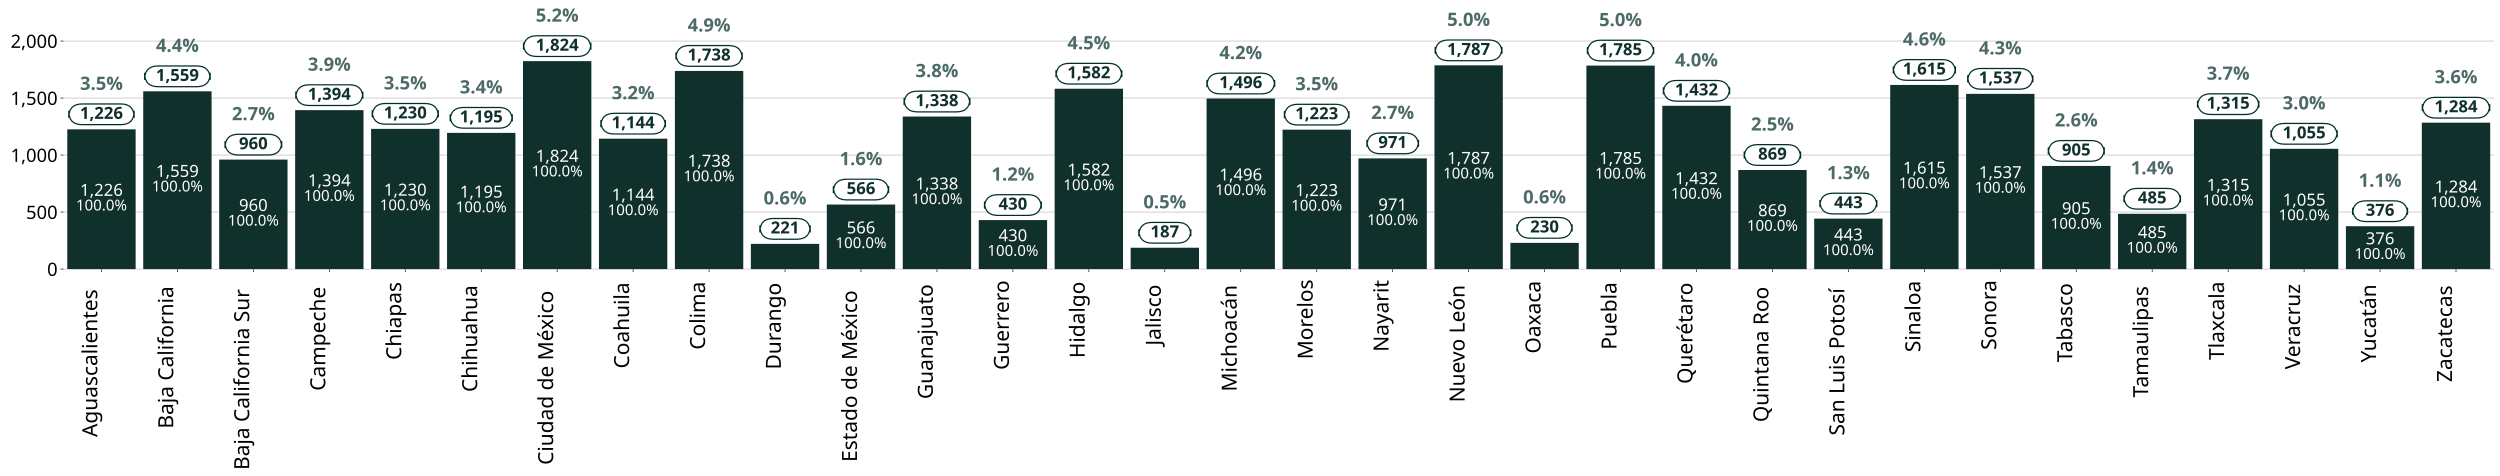
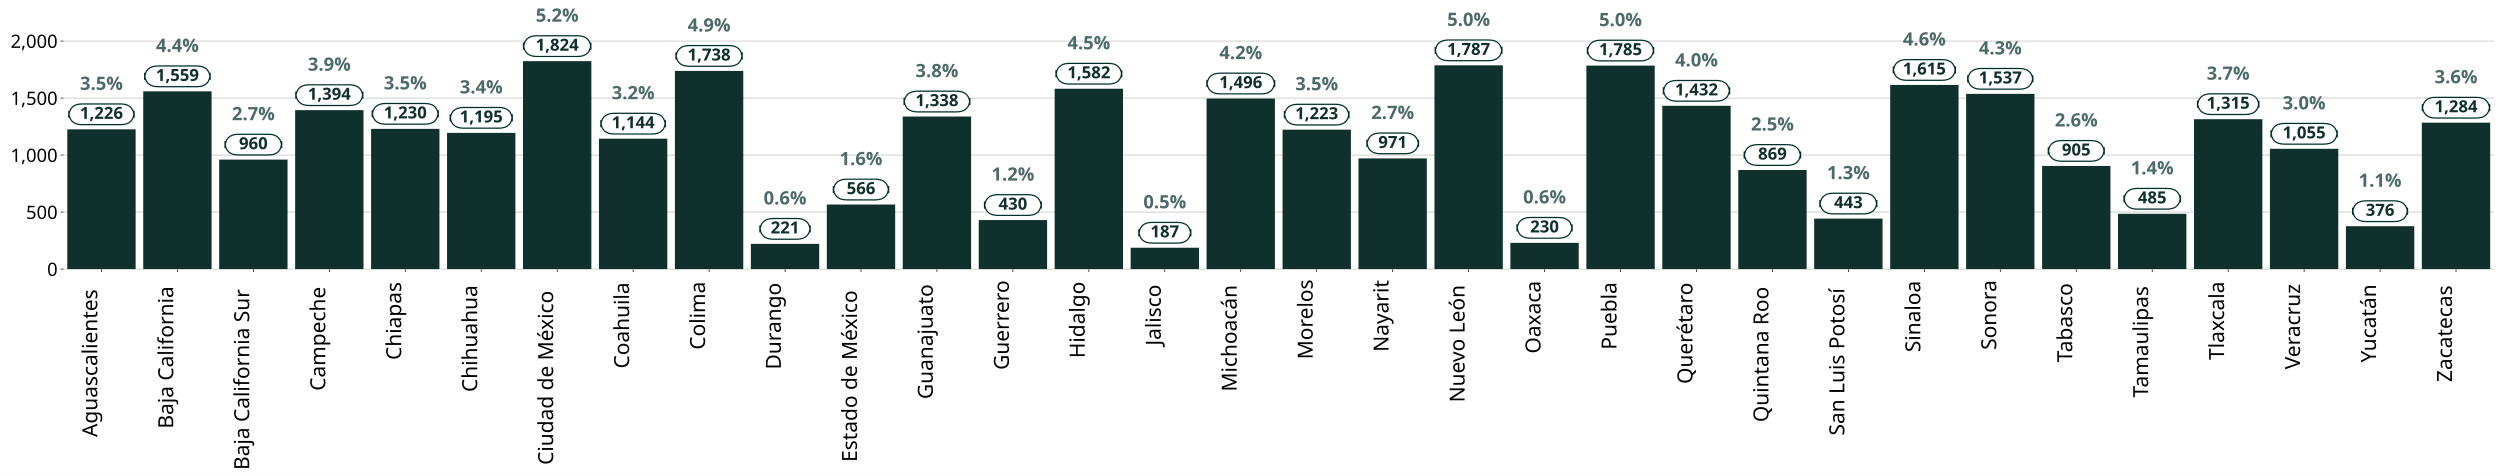
<svg xmlns="http://www.w3.org/2000/svg" xmlns:xlink="http://www.w3.org/1999/xlink" width="2987pt" height="758.2" viewBox="0 0 2987 568.65">
  <defs>
    <style>*{stroke-linejoin:round;stroke-linecap:butt}</style>
  </defs>
  <path fill="#fff" d="M0 568.65h2987V0H0z" />
  <path fill="#fff" d="M75.848 321.5h2904V7.2h-2904z" />
  <defs>
    <path id="b" stroke="#000" stroke-width=".8" d="M0 0v3.5" />
  </defs>
  <use xlink:href="#b" x="121.223" y="321.5" stroke="#000" stroke-width=".8" />
  <text font-family="'Montserrat'" font-size="25" font-weight="500" transform="rotate(-90 319.17 202.95)">Aguascalientes</text>
  <use xlink:href="#b" x="211.972" y="321.5" stroke="#000" stroke-width=".8" />
  <text font-family="'Montserrat'" font-size="25" font-weight="500" transform="rotate(-90 359.5 152.53)">Baja California</text>
  <use xlink:href="#b" x="302.721" y="321.5" stroke="#000" stroke-width=".8" />
  <text font-family="'Montserrat'" font-size="25" font-weight="500" transform="rotate(-90 429.585 131.865)">Baja California Sur</text>
  <use xlink:href="#b" x="393.47" y="321.5" stroke="#000" stroke-width=".8" />
  <text font-family="'Montserrat'" font-size="25" font-weight="500" transform="rotate(-90 427.76 39.14)">Campeche</text>
  <use xlink:href="#b" x="484.22" y="321.5" stroke="#000" stroke-width=".8" />
  <text font-family="'Montserrat'" font-size="25" font-weight="500" transform="rotate(-90 454.71 -24.66)">Chiapas</text>
  <use xlink:href="#b" x="574.969" y="321.5" stroke="#000" stroke-width=".8" />
  <text font-family="'Montserrat'" font-size="25" font-weight="500" transform="rotate(-90 519.245 -50.875)">Chihuahua</text>
  <use xlink:href="#b" x="665.718" y="321.5" stroke="#000" stroke-width=".8" />
  <text font-family="'Montserrat'" font-size="25" font-weight="500" transform="rotate(-90 608.15 -52.72)">Ciudad de México</text>
  <use xlink:href="#b" x="756.467" y="321.5" stroke="#000" stroke-width=".8" />
  <text font-family="'Montserrat'" font-size="25" font-weight="500" transform="rotate(-90 595.935 -155.685)">Coahuila</text>
  <use xlink:href="#b" x="847.216" y="321.5" stroke="#000" stroke-width=".8" />
  <text font-family="'Montserrat'" font-size="25" font-weight="500" transform="rotate(-90 630.07 -212.29)">Colima</text>
  <use xlink:href="#b" x="937.966" y="321.5" stroke="#000" stroke-width=".8" />
  <text font-family="'Montserrat'" font-size="25" font-weight="500" transform="rotate(-90 687.195 -245.775)">Durango</text>
  <use xlink:href="#b" x="1028.715" y="321.5" stroke="#000" stroke-width=".8" />
  <text font-family="'Montserrat'" font-size="25" font-weight="500" transform="rotate(-90 787.905 -235.995)">Estado de México</text>
  <use xlink:href="#b" x="1119.464" y="321.5" stroke="#000" stroke-width=".8" />
  <text font-family="'Montserrat'" font-size="25" font-weight="500" transform="rotate(-90 795.675 -318.825)">Guanajuato</text>
  <use xlink:href="#b" x="1210.213" y="321.5" stroke="#000" stroke-width=".8" />
  <text font-family="'Montserrat'" font-size="25" font-weight="500" transform="rotate(-90 823.675 -381.725)">Guerrero</text>
  <use xlink:href="#b" x="1300.963" y="321.5" stroke="#000" stroke-width=".8" />
  <text font-family="'Montserrat'" font-size="25" font-weight="500" transform="rotate(-90 861.94 -434.06)">Hidalgo</text>
  <use xlink:href="#b" x="1391.712" y="321.5" stroke="#000" stroke-width=".8" />
  <text font-family="'Montserrat'" font-size="25" font-weight="500" transform="rotate(-90 899.9 -487)">Jalisco</text>
  <use xlink:href="#b" x="1482.461" y="321.5" stroke="#000" stroke-width=".8" />
  <text font-family="'Montserrat'" font-size="25" font-weight="500" transform="rotate(-90 972.66 -504.94)">Michoacán</text>
  <use xlink:href="#b" x="1573.21" y="321.5" stroke="#000" stroke-width=".8" />
  <text font-family="'Montserrat'" font-size="25" font-weight="500" transform="rotate(-90 998.79 -569.61)">Morelos</text>
  <use xlink:href="#b" x="1663.959" y="321.5" stroke="#000" stroke-width=".8" />
  <text font-family="'Montserrat'" font-size="25" font-weight="500" transform="matrix(0 -1 1 0 1659 420.25)">Nayarit</text>
  <use xlink:href="#b" x="1754.709" y="321.5" stroke="#000" stroke-width=".8" />
  <text font-family="'Montserrat'" font-size="25" font-weight="500" transform="rotate(-90 1115.28 -634.62)">Nuevo León</text>
  <use xlink:href="#b" x="1845.458" y="321.5" stroke="#000" stroke-width=".8" />
  <text font-family="'Montserrat'" font-size="25" font-weight="500" transform="rotate(-90 1131.51 -709.09)">Oaxaca</text>
  <use xlink:href="#b" x="1936.207" y="321.5" stroke="#000" stroke-width=".8" />
  <text font-family="'Montserrat'" font-size="25" font-weight="500" transform="rotate(-90 1174.575 -756.825)">Puebla</text>
  <use xlink:href="#b" x="2026.956" y="321.5" stroke="#000" stroke-width=".8" />
  <text font-family="'Montserrat'" font-size="25" font-weight="500" transform="rotate(-90 1240.4 -781.7)">Querétaro</text>
  <use xlink:href="#b" x="2117.706" y="321.5" stroke="#000" stroke-width=".8" />
  <text font-family="'Montserrat'" font-size="25" font-weight="500" transform="rotate(-90 1308.625 -804.275)">Quintana Roo</text>
  <use xlink:href="#b" x="2208.455" y="321.5" stroke="#000" stroke-width=".8" />
  <text font-family="'Montserrat'" font-size="25" font-weight="500" transform="rotate(-90 1361.99 -841.61)">San Luis Potosí</text>
  <use xlink:href="#b" x="2299.204" y="321.5" stroke="#000" stroke-width=".8" />
  <text font-family="'Montserrat'" font-size="25" font-weight="500" transform="rotate(-90 1357.585 -936.815)">Sinaloa</text>
  <use xlink:href="#b" x="2389.953" y="321.5" stroke="#000" stroke-width=".8" />
  <text font-family="'Montserrat'" font-size="25" font-weight="500" transform="rotate(-90 1401.55 -983.55)">Sonora</text>
  <use xlink:href="#b" x="2480.702" y="321.5" stroke="#000" stroke-width=".8" />
  <text font-family="'Montserrat'" font-size="25" font-weight="500" transform="rotate(-90 1454.35 -1021.55)">Tabasco</text>
  <use xlink:href="#b" x="2571.452" y="321.5" stroke="#000" stroke-width=".8" />
  <text font-family="'Montserrat'" font-size="25" font-weight="500" transform="rotate(-90 1520.75 -1045.85)">Tamaulipas</text>
  <use xlink:href="#b" x="2662.201" y="321.5" stroke="#000" stroke-width=".8" />
  <text font-family="'Montserrat'" font-size="25" font-weight="500" transform="rotate(-90 1543.675 -1113.625)">Tlaxcala</text>
  <use xlink:href="#b" x="2752.95" y="321.5" stroke="#000" stroke-width=".8" />
  <text font-family="'Montserrat'" font-size="25" font-weight="500" transform="rotate(-90 1594.685 -1153.415)">Veracruz</text>
  <use xlink:href="#b" x="2843.699" y="321.5" stroke="#000" stroke-width=".8" />
  <text font-family="'Montserrat'" font-size="25" font-weight="500" transform="rotate(-90 1635.975 -1202.825)">Yucatán</text>
  <use xlink:href="#b" x="2934.449" y="321.5" stroke="#000" stroke-width=".8" />
  <text font-family="'Montserrat'" font-size="25" font-weight="500" transform="rotate(-90 1693.05 -1236.55)">Zacatecas</text>
  <path fill="none" stroke="#b9b9b9" stroke-linecap="square" stroke-width=".75" d="M75.848 321.5h2904" clip-path="url(#a)" />
  <defs>
    <path id="c" stroke="#000" stroke-width=".8" d="M0 0h-3.5" />
  </defs>
  <use xlink:href="#c" x="75.848" y="321.5" stroke="#000" stroke-width=".8" />
  <text x="68.848" y="329.662" font-family="'Montserrat'" font-size="22" font-weight="500" text-anchor="end">0</text>
  <path fill="none" stroke="#b9b9b9" stroke-linecap="square" stroke-width=".75" d="M75.848 253.39h2904" clip-path="url(#a)" />
  <use xlink:href="#c" x="75.848" y="253.392" stroke="#000" stroke-width=".8" />
  <text x="68.848" y="261.554" font-family="'Montserrat'" font-size="22" font-weight="500" text-anchor="end">500</text>
  <path fill="none" stroke="#b9b9b9" stroke-linecap="square" stroke-width=".75" d="M75.848 185.28h2904" clip-path="url(#a)" />
  <use xlink:href="#c" x="75.848" y="185.284" stroke="#000" stroke-width=".8" />
  <text x="68.848" y="193.446" font-family="'Montserrat'" font-size="22" font-weight="500" text-anchor="end">1,000</text>
  <path fill="none" stroke="#b9b9b9" stroke-linecap="square" stroke-width=".75" d="M75.848 117.18h2904" clip-path="url(#a)" />
  <use xlink:href="#c" x="75.848" y="117.176" stroke="#000" stroke-width=".8" />
  <text x="68.848" y="125.338" font-family="'Montserrat'" font-size="22" font-weight="500" text-anchor="end">1,500</text>
  <path fill="none" stroke="#b9b9b9" stroke-linecap="square" stroke-width=".75" d="M75.848 49.067h2904" clip-path="url(#a)" />
  <use xlink:href="#c" x="75.848" y="49.067" stroke="#000" stroke-width=".8" />
  <text x="68.848" y="57.23" font-family="'Montserrat'" font-size="22" font-weight="500" text-anchor="end">2,000</text>
  <path fill="#10302c" d="M80.386 321.5h81.674v-167H80.386zM171.13 321.5h81.674V109.14H171.13zM261.88 321.5h81.674V190.73H261.88zM352.63 321.5h81.674V131.61H352.63zM443.38 321.5h81.674V153.95H443.38zM534.13 321.5h81.674V158.72H534.13zM624.88 321.5h81.674V73.04H624.88zM715.63 321.5h81.674V165.67H715.63zM806.38 321.5h81.674V84.76H806.38zM897.13 321.5h81.674v-30.104H897.13zM987.88 321.5h81.674v-77.098H987.88zM1078.6 321.5h81.674V139.24H1078.6zM1169.4 321.5h81.674v-58.573H1169.4zM1260.1 321.5h81.674V106.01H1260.1zM1350.9 321.5h81.674v-25.472H1350.9zM1441.6 321.5h81.674V117.72H1441.6zM1532.4 321.5h81.674V154.91H1532.4zM1623.1 321.5h81.674V189.23H1623.1zM1713.9 321.5h81.674V78.08H1713.9zM1804.6 321.5h81.674v-31.33H1804.6zM1895.4 321.5h81.674V78.35H1895.4zM1986.1 321.5h81.674V126.44H1986.1zM2076.9 321.5h81.674V203.13H2076.9zM2167.6 321.5h81.674v-60.344H2167.6zM2258.4 321.5h81.674V101.51H2258.4zM2349.1 321.5h81.674V112.14H2349.1zM2439.9 321.5h81.674V198.22H2439.9zM2530.6 321.5h81.674v-66.065H2530.6zM2621.4 321.5h81.674V142.38H2621.4zM2712.1 321.5h81.674V177.79H2712.1zM2802.9 321.5h81.674v-51.217H2802.9zM2893.6 321.5h81.674V146.6H2893.6z" clip-path="url(#a)" />
-   <text x="121.223" y="234.02" fill="#fff" font-family="'Montserrat'" font-size="20" font-weight="500" text-anchor="middle">1,226</text>
-   <text x="121.223" y="251.454" fill="#fff" font-family="'Montserrat'" font-size="18" font-weight="500" text-anchor="middle">100.0%</text>
  <path fill="#fff" stroke="#002f2a" stroke-width="1.5" d="M98.193 148.93h46.059q16 0 16-16v7.278q0-16-16-16H98.193q-16 0-16 16v-7.278q0 16 16 16z" />
  <text x="121.223" y="142.046" fill="#10302c" font-family="'Montserrat'" font-size="20" font-weight="700" text-anchor="middle">1,226  </text>
  <text x="121.223" y="107.37" fill="#4c6a67" font-family="'Montserrat'" font-size="22" font-weight="600" text-anchor="middle">3.5%</text>
-   <text x="211.972" y="211.34" fill="#fff" font-family="'Montserrat'" font-size="20" font-weight="500" text-anchor="middle">1,559</text>
-   <text x="211.972" y="228.774" fill="#fff" font-family="'Montserrat'" font-size="18" font-weight="500" text-anchor="middle">100.0%</text>
  <path fill="#fff" stroke="#002f2a" stroke-width="1.5" d="M188.84 103.57h46.259q16 0 16-16v7.278q0-16-16-16H188.84q-16 0-16 16V87.57q0 16 16 16z" />
  <text x="211.972" y="96.686" fill="#10302c" font-family="'Montserrat'" font-size="20" font-weight="700" text-anchor="middle">1,559  </text>
  <text x="211.972" y="62.01" fill="#4c6a67" font-family="'Montserrat'" font-size="22" font-weight="600" text-anchor="middle">4.4%</text>
-   <text x="302.721" y="252.137" fill="#fff" font-family="'Montserrat'" font-size="20" font-weight="500" text-anchor="middle">960</text>
-   <text x="302.721" y="269.571" fill="#fff" font-family="'Montserrat'" font-size="18" font-weight="500" text-anchor="middle">100.0%</text>
  <path fill="#fff" stroke="#002f2a" stroke-width="1.5" d="M284.87 185.16h35.7q16 0 16-16v7.278q0-16-16-16h-35.7q-16 0-16 16v-7.278q0 16 16 16z" />
  <text x="302.721" y="178.279" fill="#10302c" font-family="'Montserrat'" font-size="20" font-weight="700" text-anchor="middle">960  </text>
  <text x="302.721" y="143.604" fill="#4c6a67" font-family="'Montserrat'" font-size="22" font-weight="600" text-anchor="middle">2.7%</text>
-   <text x="393.47" y="222.578" fill="#fff" font-family="'Montserrat'" font-size="20" font-weight="500" text-anchor="middle">1,394</text>
-   <text x="393.47" y="240.012" fill="#fff" font-family="'Montserrat'" font-size="18" font-weight="500" text-anchor="middle">100.0%</text>
  <path fill="#fff" stroke="#002f2a" stroke-width="1.5" d="M369.43 126.04h48.081q16 0 16-16v7.278q0-16-16-16H369.43q-16 0-16 16v-7.278q0 16 16 16z" />
  <text x="393.47" y="119.161" fill="#10302c" font-family="'Montserrat'" font-size="20" font-weight="700" text-anchor="middle">1,394  </text>
  <text x="393.47" y="84.486" fill="#4c6a67" font-family="'Montserrat'" font-size="22" font-weight="600" text-anchor="middle">3.9%</text>
-   <text x="484.22" y="233.748" fill="#fff" font-family="'Montserrat'" font-size="20" font-weight="500" text-anchor="middle">1,230</text>
-   <text x="484.22" y="251.182" fill="#fff" font-family="'Montserrat'" font-size="18" font-weight="500" text-anchor="middle">100.0%</text>
  <path fill="#fff" stroke="#002f2a" stroke-width="1.5" d="M460.75 148.38h46.941q16 0 16-16v7.278q0-16-16-16H460.75q-16 0-16 16v-7.278q0 16 16 16z" />
  <text x="484.22" y="141.501" fill="#10302c" font-family="'Montserrat'" font-size="20" font-weight="700" text-anchor="middle">1,230  </text>
  <text x="484.22" y="106.826" fill="#4c6a67" font-family="'Montserrat'" font-size="22" font-weight="600" text-anchor="middle">3.5%</text>
-   <text x="574.969" y="236.131" fill="#fff" font-family="'Montserrat'" font-size="20" font-weight="500" text-anchor="middle">1,195</text>
-   <text x="574.969" y="253.565" fill="#fff" font-family="'Montserrat'" font-size="18" font-weight="500" text-anchor="middle">100.0%</text>
  <path fill="#fff" stroke="#002f2a" stroke-width="1.5" d="M553.87 153.15h42.2q16 0 16-16v7.278q0-16-16-16h-42.2q-16 0-16 16v-7.278q0 16 16 16z" />
  <text x="574.969" y="146.268" fill="#10302c" font-family="'Montserrat'" font-size="20" font-weight="700" text-anchor="middle">1,195  </text>
  <text x="574.969" y="111.593" fill="#4c6a67" font-family="'Montserrat'" font-size="22" font-weight="600" text-anchor="middle">3.4%</text>
-   <text x="665.718" y="193.291" fill="#fff" font-family="'Montserrat'" font-size="20" font-weight="500" text-anchor="middle">1,824</text>
-   <text x="665.718" y="210.725" fill="#fff" font-family="'Montserrat'" font-size="18" font-weight="500" text-anchor="middle">100.0%</text>
  <path fill="#fff" stroke="#002f2a" stroke-width="1.5" d="M641.47 67.47h48.5q16 0 16-16v7.278q0-16-16-16h-48.5q-16 0-16 16V51.47q0 16 16 16z" />
  <text x="665.718" y="60.588" fill="#10302c" font-family="'Montserrat'" font-size="20" font-weight="700" text-anchor="middle">1,824  </text>
  <text x="665.718" y="25.913" fill="#4c6a67" font-family="'Montserrat'" font-size="22" font-weight="600" text-anchor="middle">5.2%</text>
-   <text x="756.467" y="239.605" fill="#fff" font-family="'Montserrat'" font-size="20" font-weight="500" text-anchor="middle">1,144</text>
-   <text x="756.467" y="257.039" fill="#fff" font-family="'Montserrat'" font-size="18" font-weight="500" text-anchor="middle">100.0%</text>
  <path fill="#fff" stroke="#002f2a" stroke-width="1.5" d="M733.91 160.1h45.122q16 0 16-16v7.278q0-16-16-16H733.91q-16 0-16 16V144.1q0 16 16 16z" />
  <text x="756.467" y="153.216" fill="#10302c" font-family="'Montserrat'" font-size="20" font-weight="700" text-anchor="middle">1,144  </text>
  <text x="756.467" y="118.54" fill="#4c6a67" font-family="'Montserrat'" font-size="22" font-weight="600" text-anchor="middle">3.2%</text>
-   <text x="847.216" y="199.149" fill="#fff" font-family="'Montserrat'" font-size="20" font-weight="500" text-anchor="middle">1,738</text>
-   <text x="847.216" y="216.583" fill="#fff" font-family="'Montserrat'" font-size="18" font-weight="500" text-anchor="middle">100.0%</text>
  <path fill="#fff" stroke="#002f2a" stroke-width="1.5" d="M823.64 79.184h47.159q16 0 16-16v7.278q0-16-16-16H823.64q-16 0-16 16v-7.278q0 16 16 16z" />
  <text x="847.216" y="72.303" fill="#10302c" font-family="'Montserrat'" font-size="20" font-weight="700" text-anchor="middle">1,738  </text>
  <text x="847.216" y="37.628" fill="#4c6a67" font-family="'Montserrat'" font-size="22" font-weight="600" text-anchor="middle">4.9%</text>
  <path fill="#fff" stroke="#002f2a" stroke-width="1.5" d="M923.93 285.82h28.078q16 0 16-16v7.278q0-16-16-16H923.93q-16 0-16 16v-7.278q0 16 16 16z" />
  <text x="937.966" y="278.943" fill="#10302c" font-family="'Montserrat'" font-size="20" font-weight="700" text-anchor="middle">221  </text>
  <text x="937.966" y="244.268" fill="#4c6a67" font-family="'Montserrat'" font-size="22" font-weight="600" text-anchor="middle">0.6%</text>
-   <text x="1028.715" y="278.971" fill="#fff" font-family="'Montserrat'" font-size="20" font-weight="500" text-anchor="middle">566</text>
-   <text x="1028.715" y="296.405" fill="#fff" font-family="'Montserrat'" font-size="18" font-weight="500" text-anchor="middle">100.0%</text>
  <path fill="#fff" stroke="#002f2a" stroke-width="1.5" d="M1011.7 238.83h34.019q16 0 16-16v7.278q0-16-16-16H1011.7q-16 0-16 16v-7.278q0 16 16 16z" />
  <text x="1028.715" y="231.949" fill="#10302c" font-family="'Montserrat'" font-size="20" font-weight="700" text-anchor="middle">566  </text>
  <text x="1028.715" y="197.273" fill="#4c6a67" font-family="'Montserrat'" font-size="22" font-weight="600" text-anchor="middle">1.6%</text>
-   <text x="1119.464" y="226.392" fill="#fff" font-family="'Montserrat'" font-size="20" font-weight="500" text-anchor="middle">1,338</text>
-   <text x="1119.464" y="243.826" fill="#fff" font-family="'Montserrat'" font-size="18" font-weight="500" text-anchor="middle">100.0%</text>
  <path fill="#fff" stroke="#002f2a" stroke-width="1.5" d="M1096.2 133.67h46.6q16 0 16-16v7.278q0-16-16-16h-46.6q-16 0-16 16v-7.278q0 16 16 16z" />
  <text x="1119.464" y="126.79" fill="#10302c" font-family="'Montserrat'" font-size="20" font-weight="700" text-anchor="middle">1,338  </text>
  <text x="1119.464" y="92.114" fill="#4c6a67" font-family="'Montserrat'" font-size="22" font-weight="600" text-anchor="middle">3.8%</text>
-   <text x="1210.213" y="288.234" fill="#fff" font-family="'Montserrat'" font-size="20" font-weight="500" text-anchor="middle">430</text>
-   <text x="1210.213" y="305.668" fill="#fff" font-family="'Montserrat'" font-size="18" font-weight="500" text-anchor="middle">100.0%</text>
  <path fill="#fff" stroke="#002f2a" stroke-width="1.5" d="M1192.3 257.36h35.841q16 0 16-16v7.278q0-16-16-16H1192.3q-16 0-16 16v-7.278q0 16 16 16z" />
  <text x="1210.213" y="250.474" fill="#10302c" font-family="'Montserrat'" font-size="20" font-weight="700" text-anchor="middle">430  </text>
  <text x="1210.213" y="215.799" fill="#4c6a67" font-family="'Montserrat'" font-size="22" font-weight="600" text-anchor="middle">1.2%</text>
-   <text x="1300.963" y="209.774" fill="#fff" font-family="'Montserrat'" font-size="20" font-weight="500" text-anchor="middle">1,582</text>
-   <text x="1300.963" y="227.208" fill="#fff" font-family="'Montserrat'" font-size="18" font-weight="500" text-anchor="middle">100.0%</text>
  <path fill="#fff" stroke="#002f2a" stroke-width="1.5" d="M1277.7 100.43h46.619q16 0 16-16v7.278q0-16-16-16H1277.7q-16 0-16 16V84.43q0 16 16 16z" />
  <text x="1300.963" y="93.553" fill="#10302c" font-family="'Montserrat'" font-size="20" font-weight="700" text-anchor="middle">1,582  </text>
  <text x="1300.963" y="58.877" fill="#4c6a67" font-family="'Montserrat'" font-size="22" font-weight="600" text-anchor="middle">4.5%</text>
  <path fill="#fff" stroke="#002f2a" stroke-width="1.5" d="M1376.7 290.46h30.078q16 0 16-16v7.278q0-16-16-16H1376.7q-16 0-16 16v-7.278q0 16 16 16z" />
  <text x="1391.712" y="283.574" fill="#10302c" font-family="'Montserrat'" font-size="20" font-weight="700" text-anchor="middle">187  </text>
  <text x="1391.712" y="248.899" fill="#4c6a67" font-family="'Montserrat'" font-size="22" font-weight="600" text-anchor="middle">0.5%</text>
-   <text x="1482.461" y="215.631" fill="#fff" font-family="'Montserrat'" font-size="20" font-weight="500" text-anchor="middle">1,496</text>
-   <text x="1482.461" y="233.065" fill="#fff" font-family="'Montserrat'" font-size="18" font-weight="500" text-anchor="middle">100.0%</text>
  <path fill="#fff" stroke="#002f2a" stroke-width="1.5" d="M1458 112.15h48.981q16 0 16-16v7.278q0-16-16-16H1458q-16 0-16 16V96.15q0 16 16 16z" />
  <text x="1482.461" y="105.267" fill="#10302c" font-family="'Montserrat'" font-size="20" font-weight="700" text-anchor="middle">1,496  </text>
  <text x="1482.461" y="70.592" fill="#4c6a67" font-family="'Montserrat'" font-size="22" font-weight="600" text-anchor="middle">4.2%</text>
-   <text x="1573.21" y="234.224" fill="#fff" font-family="'Montserrat'" font-size="20" font-weight="500" text-anchor="middle">1,223</text>
-   <text x="1573.21" y="251.658" fill="#fff" font-family="'Montserrat'" font-size="18" font-weight="500" text-anchor="middle">100.0%</text>
  <path fill="#fff" stroke="#002f2a" stroke-width="1.5" d="M1550.6 149.34h45.159q16 0 16-16v7.278q0-16-16-16H1550.6q-16 0-16 16v-7.278q0 16 16 16z" />
  <text x="1573.21" y="142.454" fill="#10302c" font-family="'Montserrat'" font-size="20" font-weight="700" text-anchor="middle">1,223  </text>
  <text x="1573.21" y="107.779" fill="#4c6a67" font-family="'Montserrat'" font-size="22" font-weight="600" text-anchor="middle">3.5%</text>
-   <text x="1663.959" y="251.388" fill="#fff" font-family="'Montserrat'" font-size="20" font-weight="500" text-anchor="middle">971</text>
-   <text x="1663.959" y="268.822" fill="#fff" font-family="'Montserrat'" font-size="18" font-weight="500" text-anchor="middle">100.0%</text>
  <path fill="#fff" stroke="#002f2a" stroke-width="1.5" d="M1649.2 183.66h29.619q16 0 16-16v7.278q0-16-16-16H1649.2q-16 0-16 16v-7.278q0 16 16 16z" />
  <text x="1663.959" y="176.781" fill="#10302c" font-family="'Montserrat'" font-size="20" font-weight="700" text-anchor="middle">971  </text>
  <text x="1663.959" y="142.106" fill="#4c6a67" font-family="'Montserrat'" font-size="22" font-weight="600" text-anchor="middle">2.7%</text>
-   <text x="1754.709" y="195.811" fill="#fff" font-family="'Montserrat'" font-size="20" font-weight="500" text-anchor="middle">1,787</text>
-   <text x="1754.709" y="213.245" fill="#fff" font-family="'Montserrat'" font-size="18" font-weight="500" text-anchor="middle">100.0%</text>
  <path fill="#fff" stroke="#002f2a" stroke-width="1.5" d="M1730.8 72.51h47.719q16 0 16-16v7.278q0-16-16-16H1730.8q-16 0-16 16V56.51q0 16 16 16z" />
  <text x="1754.709" y="65.628" fill="#10302c" font-family="'Montserrat'" font-size="20" font-weight="700" text-anchor="middle">1,787  </text>
  <text x="1754.709" y="30.953" fill="#4c6a67" font-family="'Montserrat'" font-size="22" font-weight="600" text-anchor="middle">5.0%</text>
  <path fill="#fff" stroke="#002f2a" stroke-width="1.5" d="M1828.5 284.6h33.859q16 0 16-16v7.278q0-16-16-16H1828.5q-16 0-16 16V268.6q0 16 16 16z" />
  <text x="1845.458" y="277.717" fill="#10302c" font-family="'Montserrat'" font-size="20" font-weight="700" text-anchor="middle">230  </text>
  <text x="1845.458" y="243.042" fill="#4c6a67" font-family="'Montserrat'" font-size="22" font-weight="600" text-anchor="middle">0.6%</text>
-   <text x="1936.207" y="195.948" fill="#fff" font-family="'Montserrat'" font-size="20" font-weight="500" text-anchor="middle">1,785</text>
-   <text x="1936.207" y="213.382" fill="#fff" font-family="'Montserrat'" font-size="18" font-weight="500" text-anchor="middle">100.0%</text>
  <path fill="#fff" stroke="#002f2a" stroke-width="1.5" d="M1912.6 72.782h47.219q16 0 16-16v7.278q0-16-16-16H1912.6q-16 0-16 16v-7.278q0 16 16 16z" />
  <text x="1936.207" y="65.901" fill="#10302c" font-family="'Montserrat'" font-size="20" font-weight="700" text-anchor="middle">1,785  </text>
  <text x="1936.207" y="31.225" fill="#4c6a67" font-family="'Montserrat'" font-size="22" font-weight="600" text-anchor="middle">5.0%</text>
-   <text x="2026.956" y="219.99" fill="#fff" font-family="'Montserrat'" font-size="20" font-weight="500" text-anchor="middle">1,432</text>
-   <text x="2026.956" y="237.424" fill="#fff" font-family="'Montserrat'" font-size="18" font-weight="500" text-anchor="middle">100.0%</text>
  <path fill="#fff" stroke="#002f2a" stroke-width="1.5" d="M2003.4 120.87h47.141q16 0 16-16v7.278q0-16-16-16H2003.4q-16 0-16 16v-7.278q0 16 16 16z" />
  <text x="2026.956" y="113.985" fill="#10302c" font-family="'Montserrat'" font-size="20" font-weight="700" text-anchor="middle">1,432  </text>
  <text x="2026.956" y="79.31" fill="#4c6a67" font-family="'Montserrat'" font-size="22" font-weight="600" text-anchor="middle">4.0%</text>
-   <text x="2117.706" y="258.335" fill="#fff" font-family="'Montserrat'" font-size="20" font-weight="500" text-anchor="middle">869</text>
-   <text x="2117.706" y="275.769" fill="#fff" font-family="'Montserrat'" font-size="18" font-weight="500" text-anchor="middle">100.0%</text>
  <path fill="#fff" stroke="#002f2a" stroke-width="1.5" d="M2100 197.56h35.319q16 0 16-16v7.278q0-16-16-16H2100q-16 0-16 16v-7.278q0 16 16 16z" />
  <text x="2117.706" y="190.675" fill="#10302c" font-family="'Montserrat'" font-size="20" font-weight="700" text-anchor="middle">869  </text>
  <text x="2117.706" y="156" fill="#4c6a67" font-family="'Montserrat'" font-size="22" font-weight="600" text-anchor="middle">2.5%</text>
-   <text x="2208.455" y="287.349" fill="#fff" font-family="'Montserrat'" font-size="20" font-weight="500" text-anchor="middle">443</text>
-   <text x="2208.455" y="304.783" fill="#fff" font-family="'Montserrat'" font-size="18" font-weight="500" text-anchor="middle">100.0%</text>
  <path fill="#fff" stroke="#002f2a" stroke-width="1.5" d="M2190.4 255.58h36.041q16 0 16-16v7.278q0-16-16-16H2190.4q-16 0-16 16v-7.278q0 16 16 16z" />
  <text x="2208.455" y="248.703" fill="#10302c" font-family="'Montserrat'" font-size="20" font-weight="700" text-anchor="middle">443  </text>
  <text x="2208.455" y="214.028" fill="#4c6a67" font-family="'Montserrat'" font-size="22" font-weight="600" text-anchor="middle">1.3%</text>
-   <text x="2299.204" y="207.526" fill="#fff" font-family="'Montserrat'" font-size="20" font-weight="500" text-anchor="middle">1,615</text>
-   <text x="2299.204" y="224.96" fill="#fff" font-family="'Montserrat'" font-size="18" font-weight="500" text-anchor="middle">100.0%</text>
  <path fill="#fff" stroke="#002f2a" stroke-width="1.5" d="M2278.1 95.939h42.2q16 0 16-16v7.278q0-16-16-16h-42.2q-16 0-16 16V79.94q0 16 16 16z" />
  <text x="2299.204" y="89.058" fill="#10302c" font-family="'Montserrat'" font-size="20" font-weight="700" text-anchor="middle">1,615  </text>
  <text x="2299.204" y="54.382" fill="#4c6a67" font-family="'Montserrat'" font-size="22" font-weight="600" text-anchor="middle">4.6%</text>
-   <text x="2389.953" y="212.838" fill="#fff" font-family="'Montserrat'" font-size="20" font-weight="500" text-anchor="middle">1,537</text>
-   <text x="2389.953" y="230.272" fill="#fff" font-family="'Montserrat'" font-size="18" font-weight="500" text-anchor="middle">100.0%</text>
  <path fill="#fff" stroke="#002f2a" stroke-width="1.5" d="M2367 106.56h45.859q16 0 16-16v7.278q0-16-16-16H2367q-16 0-16 16V90.56q0 16 16 16z" />
  <text x="2389.953" y="99.683" fill="#10302c" font-family="'Montserrat'" font-size="20" font-weight="700" text-anchor="middle">1,537  </text>
  <text x="2389.953" y="65.007" fill="#4c6a67" font-family="'Montserrat'" font-size="22" font-weight="600" text-anchor="middle">4.3%</text>
-   <text x="2480.702" y="255.883" fill="#fff" font-family="'Montserrat'" font-size="20" font-weight="500" text-anchor="middle">905</text>
-   <text x="2480.702" y="273.317" fill="#fff" font-family="'Montserrat'" font-size="18" font-weight="500" text-anchor="middle">100.0%</text>
  <path fill="#fff" stroke="#002f2a" stroke-width="1.5" d="M2463.3 192.65h34.859q16 0 16-16v7.278q0-16-16-16H2463.3q-16 0-16 16v-7.278q0 16 16 16z" />
  <text x="2480.702" y="185.771" fill="#10302c" font-family="'Montserrat'" font-size="20" font-weight="700" text-anchor="middle">905  </text>
  <text x="2480.702" y="151.096" fill="#4c6a67" font-family="'Montserrat'" font-size="22" font-weight="600" text-anchor="middle">2.6%</text>
-   <text x="2571.452" y="284.488" fill="#fff" font-family="'Montserrat'" font-size="20" font-weight="500" text-anchor="middle">485</text>
-   <text x="2571.452" y="301.922" fill="#fff" font-family="'Montserrat'" font-size="18" font-weight="500" text-anchor="middle">100.0%</text>
  <path fill="#fff" stroke="#002f2a" stroke-width="1.5" d="M2553.7 249.86h35.519q16 0 16-16v7.278q0-16-16-16H2553.7q-16 0-16 16v-7.278q0 16 16 16z" />
  <text x="2571.452" y="242.982" fill="#10302c" font-family="'Montserrat'" font-size="20" font-weight="700" text-anchor="middle">485  </text>
  <text x="2571.452" y="208.307" fill="#4c6a67" font-family="'Montserrat'" font-size="22" font-weight="600" text-anchor="middle">1.4%</text>
-   <text x="2662.201" y="227.958" fill="#fff" font-family="'Montserrat'" font-size="20" font-weight="500" text-anchor="middle">1,315</text>
-   <text x="2662.201" y="245.392" fill="#fff" font-family="'Montserrat'" font-size="18" font-weight="500" text-anchor="middle">100.0%</text>
  <path fill="#fff" stroke="#002f2a" stroke-width="1.5" d="M2641.6 136.8h41.3q16 0 16-16v7.278q0-16-16-16h-41.3q-16 0-16 16V120.8q0 16 16 16z" />
  <text x="2662.201" y="129.923" fill="#10302c" font-family="'Montserrat'" font-size="20" font-weight="700" text-anchor="middle">1,315  </text>
  <text x="2662.201" y="95.247" fill="#4c6a67" font-family="'Montserrat'" font-size="22" font-weight="600" text-anchor="middle">3.7%</text>
-   <text x="2752.95" y="245.667" fill="#fff" font-family="'Montserrat'" font-size="20" font-weight="500" text-anchor="middle">1,055</text>
-   <text x="2752.95" y="263.101" fill="#fff" font-family="'Montserrat'" font-size="18" font-weight="500" text-anchor="middle">100.0%</text>
  <path fill="#fff" stroke="#002f2a" stroke-width="1.5" d="M2729.4 172.22h47.1q16 0 16-16v7.278q0-16-16-16h-47.1q-16 0-16 16v-7.278q0 16 16 16z" />
  <text x="2752.95" y="165.339" fill="#10302c" font-family="'Montserrat'" font-size="20" font-weight="700" text-anchor="middle">1,055  </text>
  <text x="2752.95" y="130.663" fill="#4c6a67" font-family="'Montserrat'" font-size="22" font-weight="600" text-anchor="middle">3.0%</text>
-   <text x="2843.699" y="291.912" fill="#fff" font-family="'Montserrat'" font-size="20" font-weight="500" text-anchor="middle">376</text>
-   <text x="2843.699" y="309.346" fill="#fff" font-family="'Montserrat'" font-size="18" font-weight="500" text-anchor="middle">100.0%</text>
  <path fill="#fff" stroke="#002f2a" stroke-width="1.5" d="M2826.9 264.71h33.619q16 0 16-16v7.278q0-16-16-16H2826.9q-16 0-16 16v-7.278q0 16 16 16z" />
  <text x="2843.699" y="257.83" fill="#10302c" font-family="'Montserrat'" font-size="20" font-weight="700" text-anchor="middle">376  </text>
  <text x="2843.699" y="223.154" fill="#4c6a67" font-family="'Montserrat'" font-size="22" font-weight="600" text-anchor="middle">1.1%</text>
-   <text x="2934.449" y="230.07" fill="#fff" font-family="'Montserrat'" font-size="20" font-weight="500" text-anchor="middle">1,284</text>
-   <text x="2934.449" y="247.504" fill="#fff" font-family="'Montserrat'" font-size="18" font-weight="500" text-anchor="middle">100.0%</text>
  <path fill="#fff" stroke="#002f2a" stroke-width="1.5" d="M2910.2 141.03h48.5q16 0 16-16v7.278q0-16-16-16h-48.5q-16 0-16 16v-7.278q0 16 16 16z" />
  <text x="2934.449" y="134.145" fill="#10302c" font-family="'Montserrat'" font-size="20" font-weight="700" text-anchor="middle">1,284  </text>
  <text x="2934.449" y="99.47" fill="#4c6a67" font-family="'Montserrat'" font-size="22" font-weight="600" text-anchor="middle">3.6%</text>
  <defs>
    <clipPath id="a">
      <path d="M75.848 7.2h2904v314.3h-2904z" />
    </clipPath>
  </defs>
</svg>
